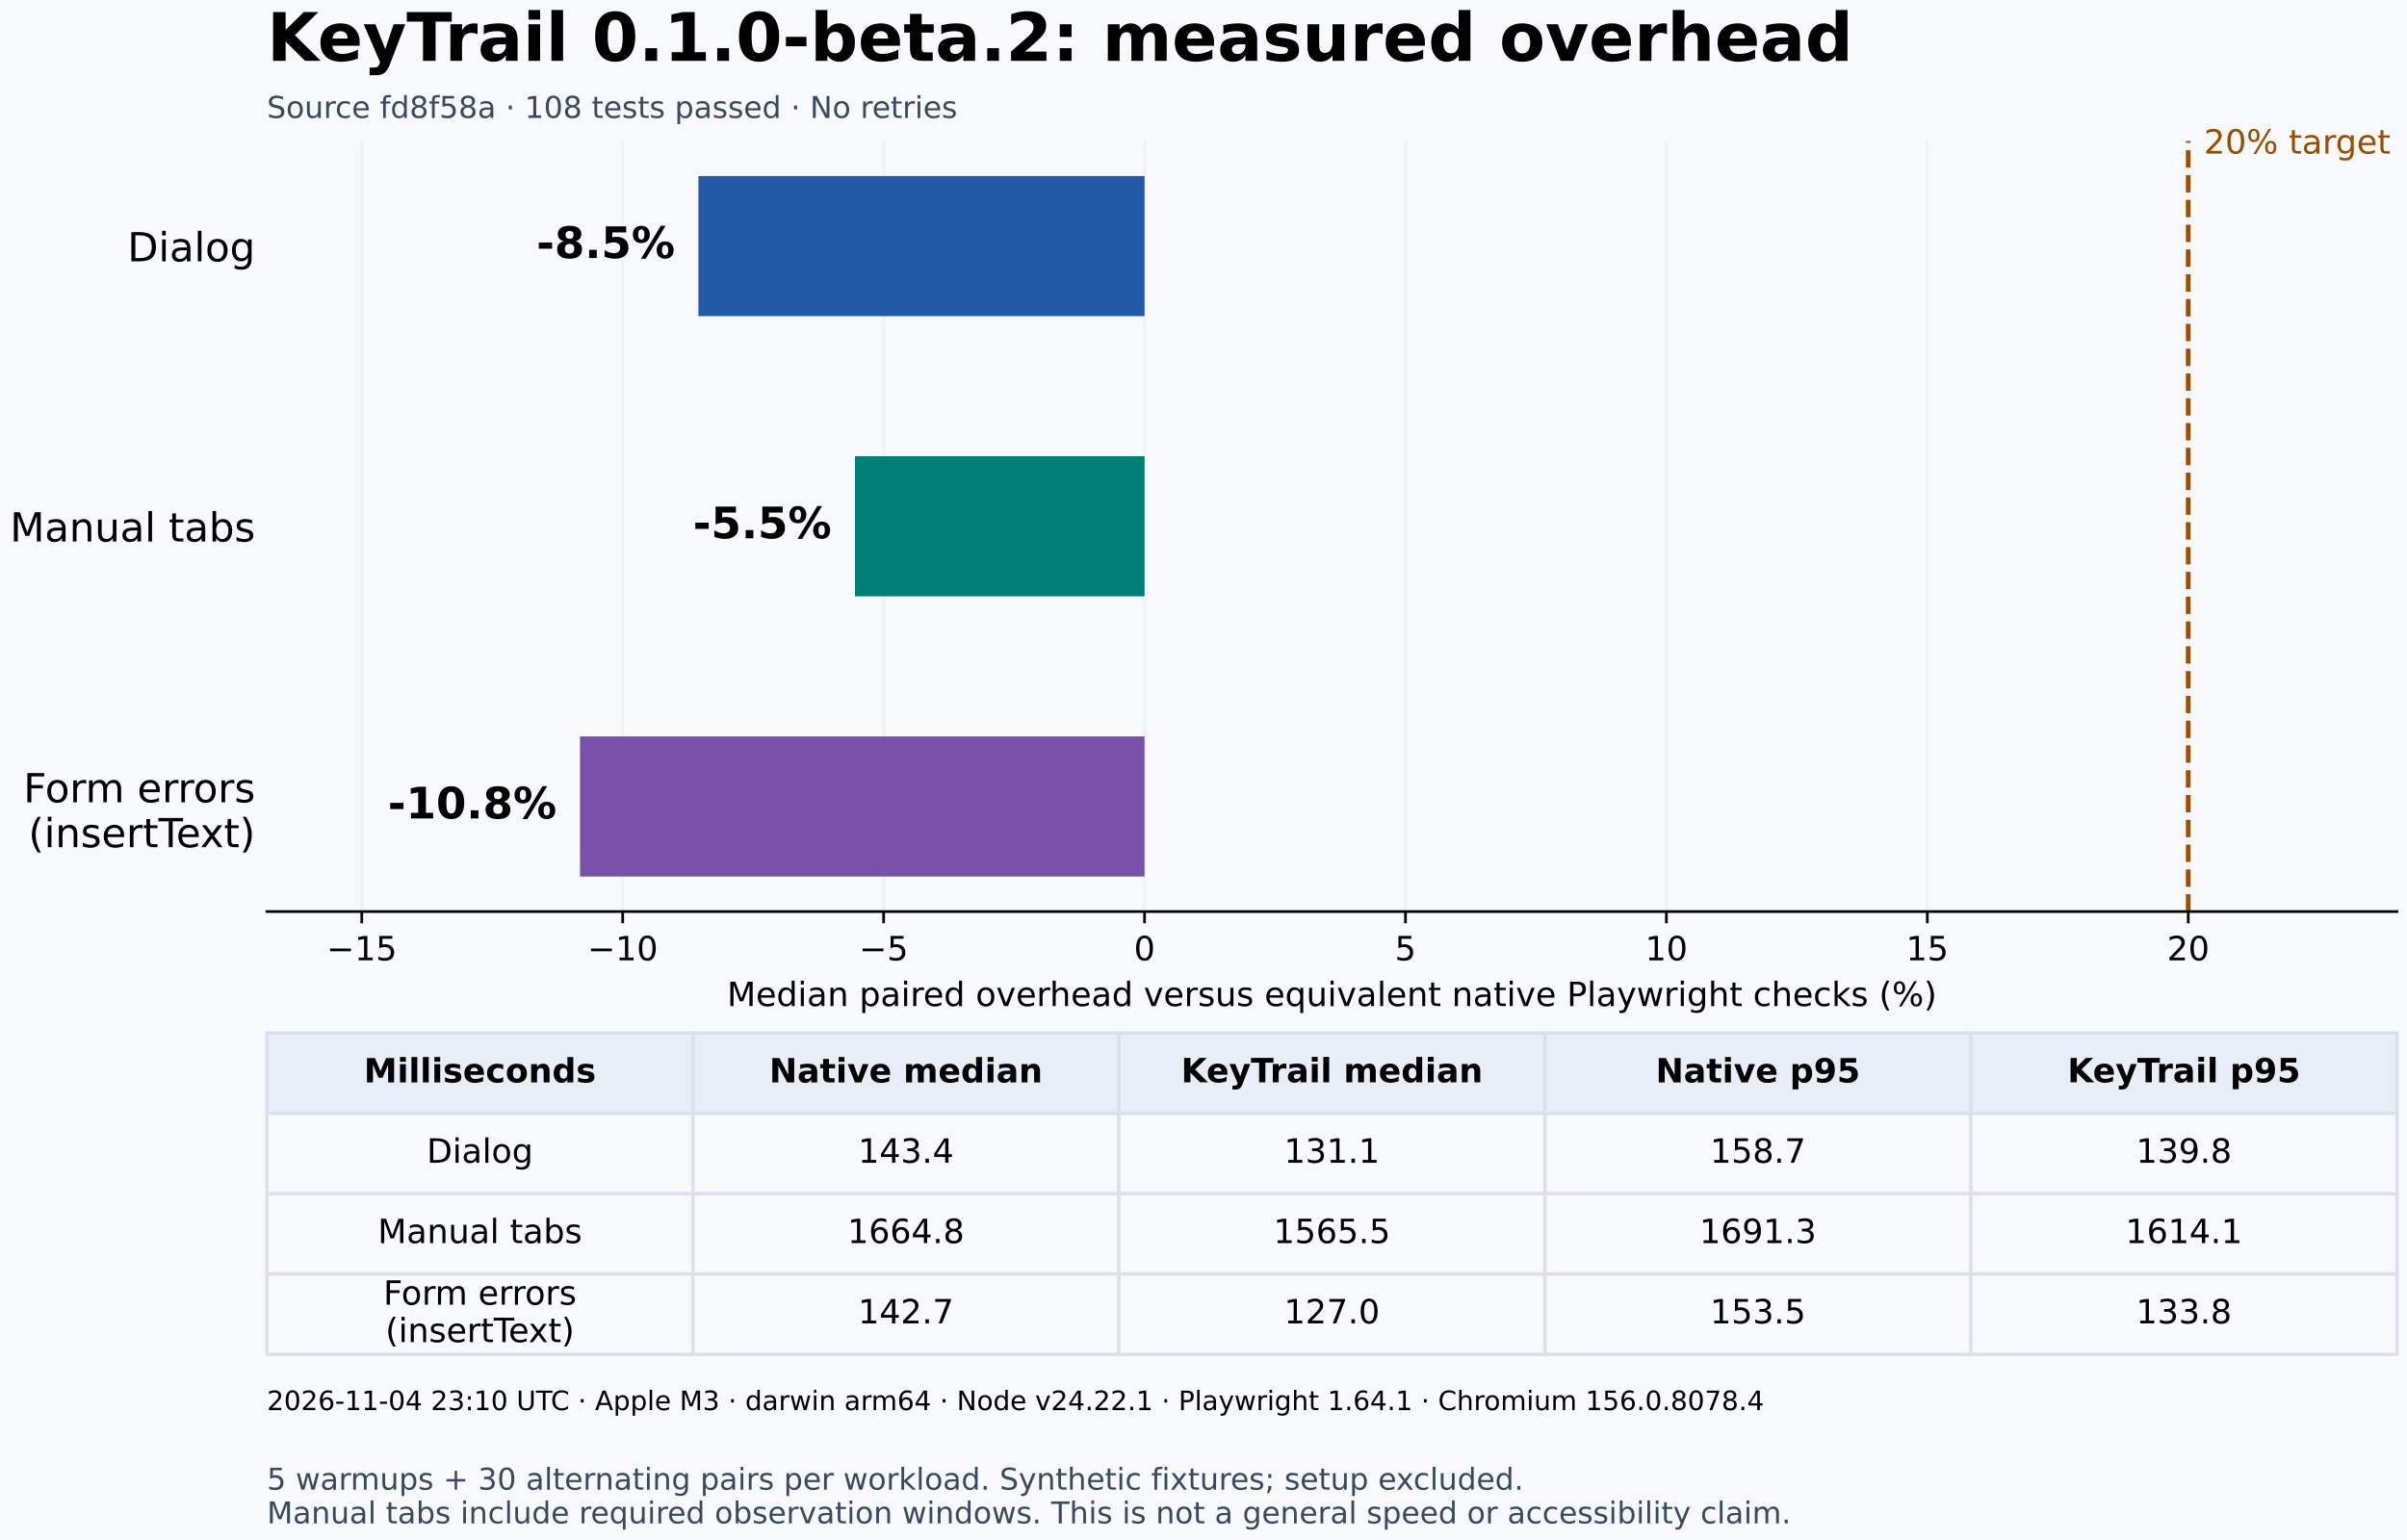
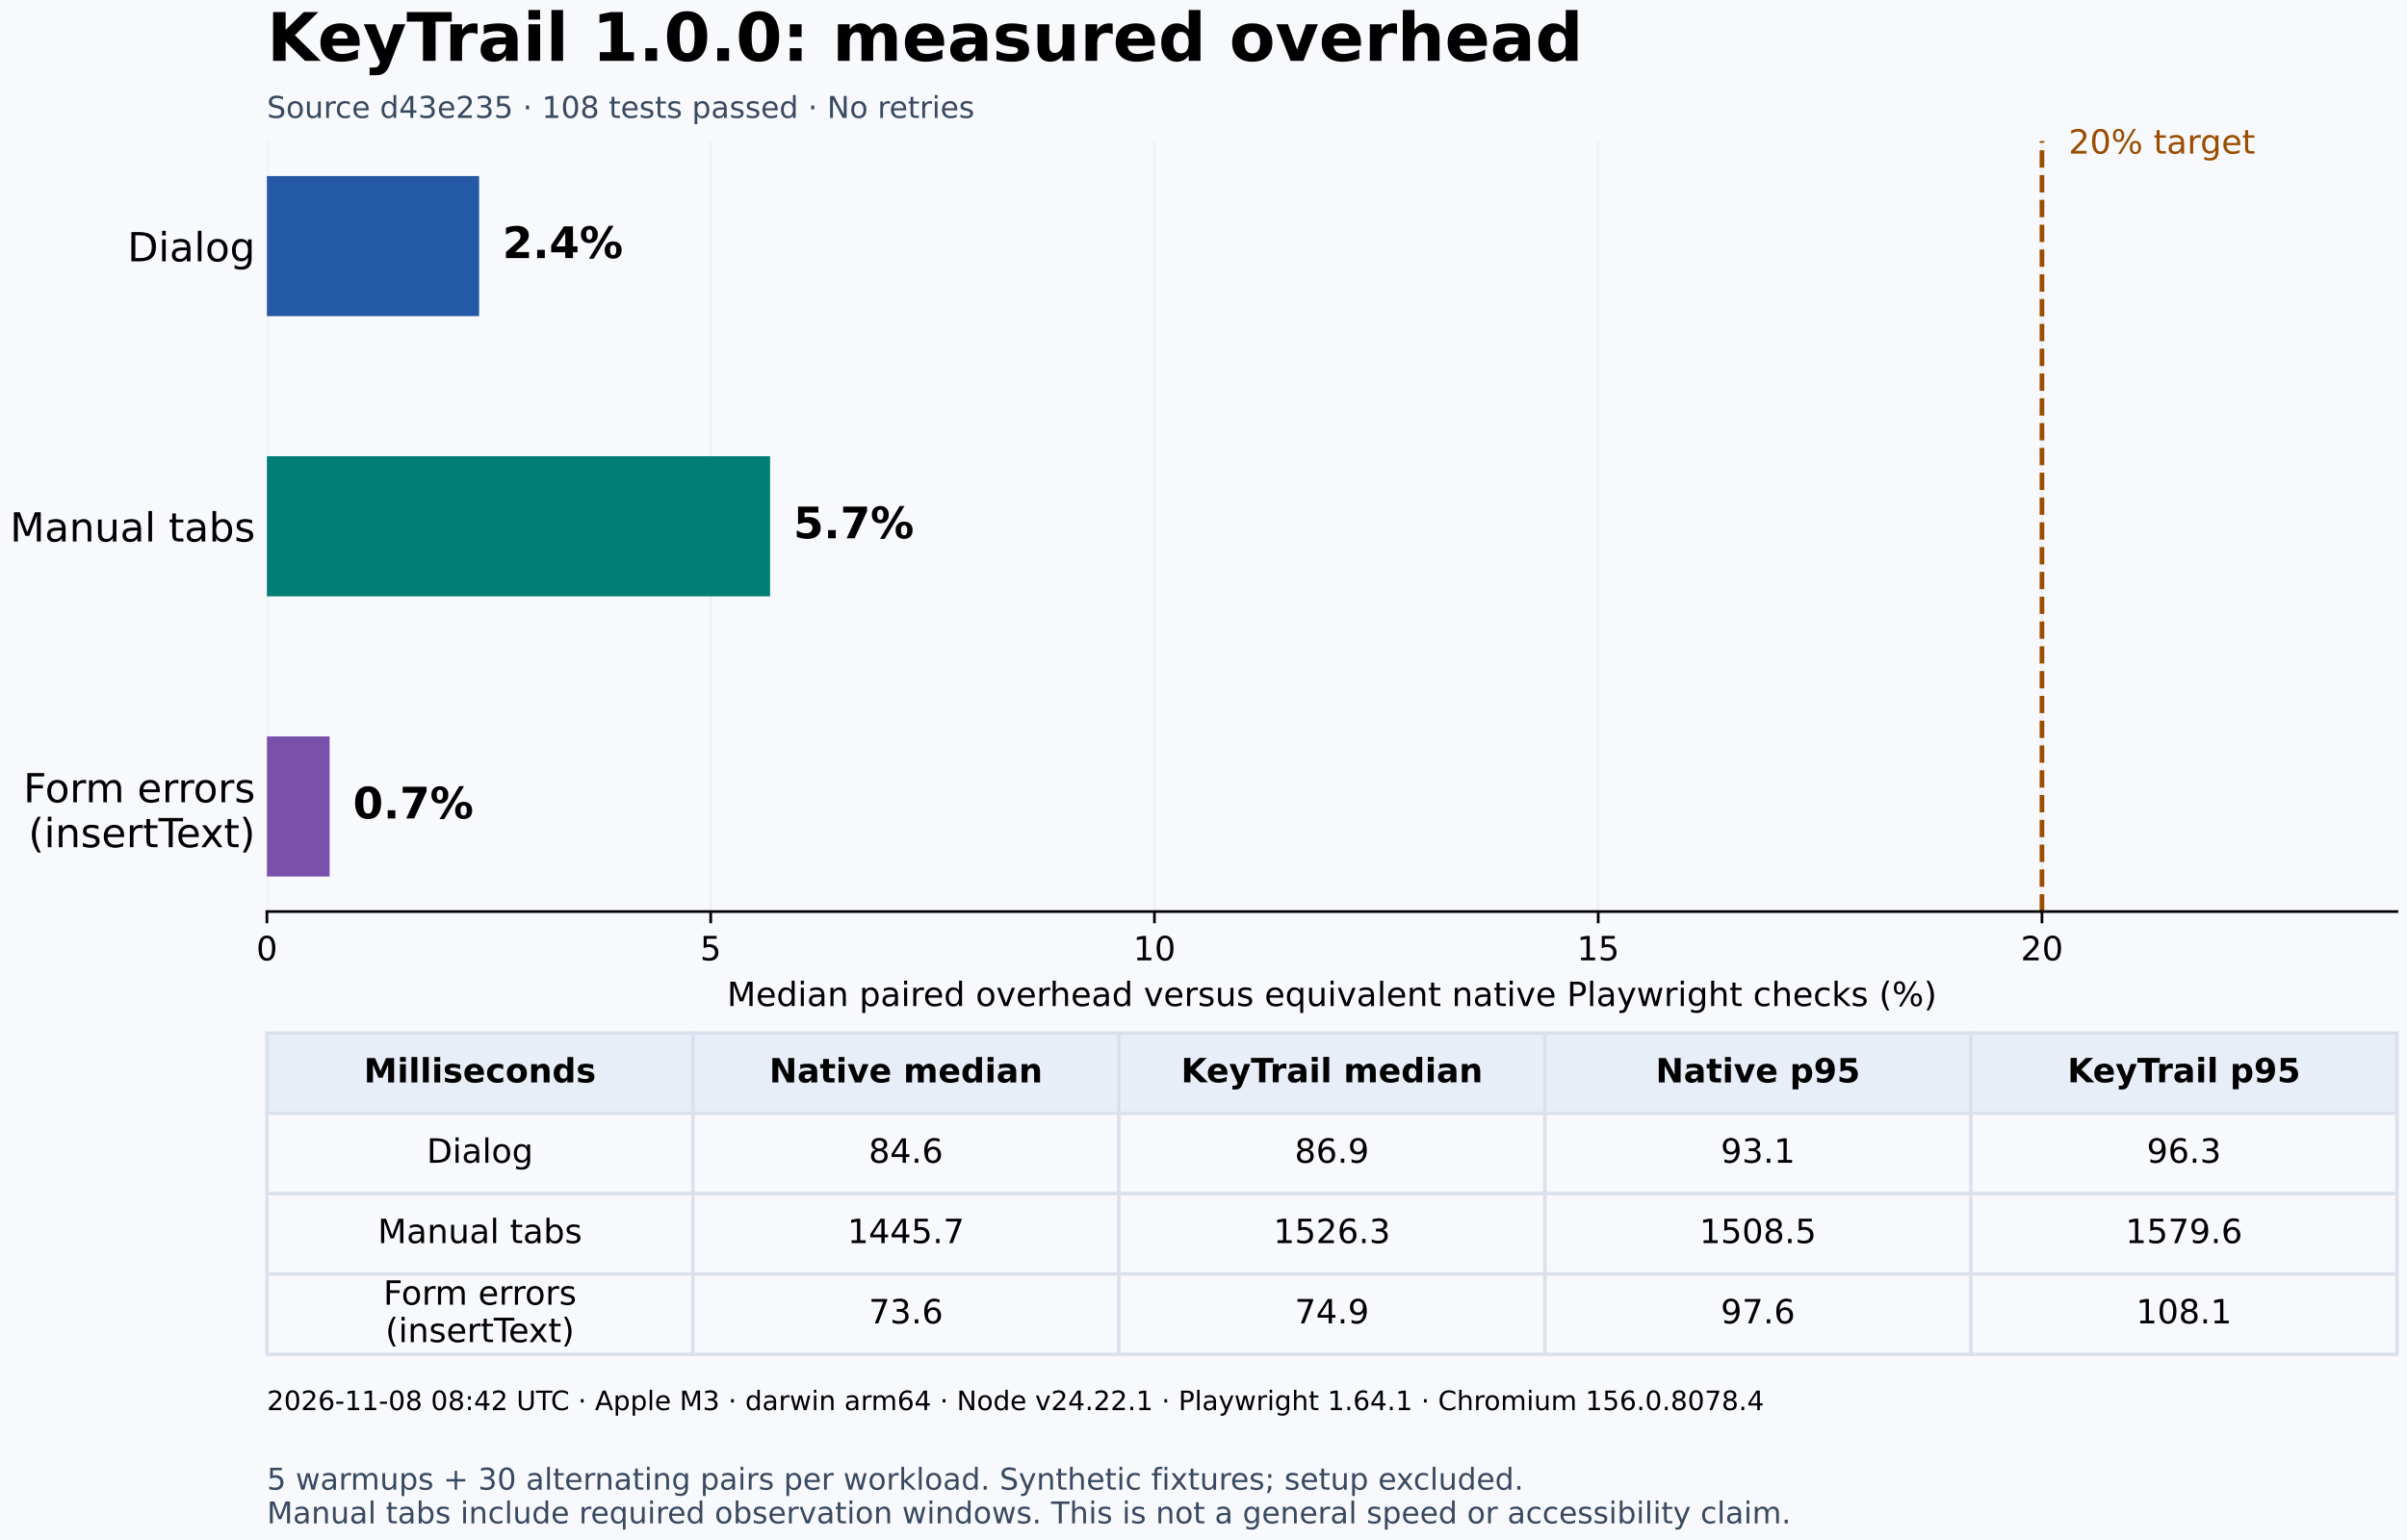
<svg xmlns="http://www.w3.org/2000/svg" xmlns:xlink="http://www.w3.org/1999/xlink" width="720pt" height="460.8pt" viewBox="0 0 720 460.8" version="1.1">
  <defs>
    <style type="text/css">*{stroke-linejoin: round; stroke-linecap: butt}</style>
  </defs>
  <g id="figure_1">
    <g id="patch_1">
      <path d="M 0 460.8 L 720 460.8 L 720 0 L 0 0 z " style="fill: #f7f9fc" />
    </g>
    <g id="axes_1">
      <g id="patch_2">
        <path d="M 79.846 272.755 L 717 272.755 L 717 42.197 L 79.846 42.197 z " style="fill: #f7f9fc" />
      </g>
      <g id="matplotlib.axis_1">
        <g id="xtick_1">
          <g id="line2d_1">
-             <path d="M 108.217 272.755 L 108.217 42.197 " clip-path="url(#p733a6dd4c2)" style="fill: none; stroke: #b0b0b0; stroke-opacity: 0.12; stroke-width: 0.8; stroke-linecap: square" />
+             <path d="M 79.846 272.755 L 79.846 42.197 " clip-path="url(#p314f6b7bb2)" style="fill: none; stroke: #b0b0b0; stroke-opacity: 0.12; stroke-width: 0.8; stroke-linecap: square" />
          </g>
          <g id="line2d_2">
            <defs>
              <path id="m447f4b12ef" d="M 0 0 L 0 3.5 " style="stroke: #000000; stroke-width: 0.8" />
            </defs>
            <g>
-               <use xlink:href="#m447f4b12ef" x="108.217" y="272.755" style="stroke: #000000; stroke-width: 0.8" />
+               <use xlink:href="#m447f4b12ef" x="79.846" y="272.755" style="stroke: #000000; stroke-width: 0.8" />
            </g>
          </g>
          <g id="text_1">
-             <text style="font-size: 10px; font-family: 'DejaVu Sans', 'Bitstream Vera Sans', 'Computer Modern Sans Serif', 'Lucida Grande', 'Verdana', 'Geneva', 'Lucid', 'Arial', 'Helvetica', 'Avant Garde', sans-serif; text-anchor: middle" x="108.217" y="287.354" transform="rotate(-0 108.2174 287.3535)">−15</text>
+             <text style="font-size: 10px; font-family: 'DejaVu Sans', 'Bitstream Vera Sans', 'Computer Modern Sans Serif', 'Lucida Grande', 'Verdana', 'Geneva', 'Lucid', 'Arial', 'Helvetica', 'Avant Garde', sans-serif; text-anchor: middle" x="79.846" y="287.354" transform="rotate(-0 79.84649 287.3535)">0</text>
          </g>
        </g>
        <g id="xtick_2">
          <g id="line2d_3">
-             <path d="M 186.266 272.755 L 186.266 42.197 " clip-path="url(#p733a6dd4c2)" style="fill: none; stroke: #b0b0b0; stroke-opacity: 0.12; stroke-width: 0.8; stroke-linecap: square" />
+             <path d="M 212.587 272.755 L 212.587 42.197 " clip-path="url(#p314f6b7bb2)" style="fill: none; stroke: #b0b0b0; stroke-opacity: 0.12; stroke-width: 0.8; stroke-linecap: square" />
          </g>
          <g id="line2d_4">
            <g>
-               <use xlink:href="#m447f4b12ef" x="186.266" y="272.755" style="stroke: #000000; stroke-width: 0.8" />
+               <use xlink:href="#m447f4b12ef" x="212.587" y="272.755" style="stroke: #000000; stroke-width: 0.8" />
            </g>
          </g>
          <g id="text_2">
-             <text style="font-size: 10px; font-family: 'DejaVu Sans', 'Bitstream Vera Sans', 'Computer Modern Sans Serif', 'Lucida Grande', 'Verdana', 'Geneva', 'Lucid', 'Arial', 'Helvetica', 'Avant Garde', sans-serif; text-anchor: middle" x="186.266" y="287.354" transform="rotate(-0 186.2664 287.3535)">−10</text>
+             <text style="font-size: 10px; font-family: 'DejaVu Sans', 'Bitstream Vera Sans', 'Computer Modern Sans Serif', 'Lucida Grande', 'Verdana', 'Geneva', 'Lucid', 'Arial', 'Helvetica', 'Avant Garde', sans-serif; text-anchor: middle" x="212.587" y="287.354" transform="rotate(-0 212.5868 287.3535)">5</text>
          </g>
        </g>
        <g id="xtick_3">
          <g id="line2d_5">
-             <path d="M 264.315 272.755 L 264.315 42.197 " clip-path="url(#p733a6dd4c2)" style="fill: none; stroke: #b0b0b0; stroke-opacity: 0.12; stroke-width: 0.8; stroke-linecap: square" />
+             <path d="M 345.327 272.755 L 345.327 42.197 " clip-path="url(#p314f6b7bb2)" style="fill: none; stroke: #b0b0b0; stroke-opacity: 0.12; stroke-width: 0.8; stroke-linecap: square" />
          </g>
          <g id="line2d_6">
            <g>
-               <use xlink:href="#m447f4b12ef" x="264.315" y="272.755" style="stroke: #000000; stroke-width: 0.8" />
+               <use xlink:href="#m447f4b12ef" x="345.327" y="272.755" style="stroke: #000000; stroke-width: 0.8" />
            </g>
          </g>
          <g id="text_3">
-             <text style="font-size: 10px; font-family: 'DejaVu Sans', 'Bitstream Vera Sans', 'Computer Modern Sans Serif', 'Lucida Grande', 'Verdana', 'Geneva', 'Lucid', 'Arial', 'Helvetica', 'Avant Garde', sans-serif; text-anchor: middle" x="264.315" y="287.354" transform="rotate(-0 264.3155 287.3535)">−5</text>
+             <text style="font-size: 10px; font-family: 'DejaVu Sans', 'Bitstream Vera Sans', 'Computer Modern Sans Serif', 'Lucida Grande', 'Verdana', 'Geneva', 'Lucid', 'Arial', 'Helvetica', 'Avant Garde', sans-serif; text-anchor: middle" x="345.327" y="287.354" transform="rotate(-0 345.327 287.3535)">10</text>
          </g>
        </g>
        <g id="xtick_4">
          <g id="line2d_7">
-             <path d="M 342.364 272.755 L 342.364 42.197 " clip-path="url(#p733a6dd4c2)" style="fill: none; stroke: #b0b0b0; stroke-opacity: 0.12; stroke-width: 0.8; stroke-linecap: square" />
+             <path d="M 478.067 272.755 L 478.067 42.197 " clip-path="url(#p314f6b7bb2)" style="fill: none; stroke: #b0b0b0; stroke-opacity: 0.12; stroke-width: 0.8; stroke-linecap: square" />
          </g>
          <g id="line2d_8">
            <g>
-               <use xlink:href="#m447f4b12ef" x="342.364" y="272.755" style="stroke: #000000; stroke-width: 0.8" />
+               <use xlink:href="#m447f4b12ef" x="478.067" y="272.755" style="stroke: #000000; stroke-width: 0.8" />
            </g>
          </g>
          <g id="text_4">
-             <text style="font-size: 10px; font-family: 'DejaVu Sans', 'Bitstream Vera Sans', 'Computer Modern Sans Serif', 'Lucida Grande', 'Verdana', 'Geneva', 'Lucid', 'Arial', 'Helvetica', 'Avant Garde', sans-serif; text-anchor: middle" x="342.364" y="287.354" transform="rotate(-0 342.3645 287.3535)">0</text>
+             <text style="font-size: 10px; font-family: 'DejaVu Sans', 'Bitstream Vera Sans', 'Computer Modern Sans Serif', 'Lucida Grande', 'Verdana', 'Geneva', 'Lucid', 'Arial', 'Helvetica', 'Avant Garde', sans-serif; text-anchor: middle" x="478.067" y="287.354" transform="rotate(-0 478.0673 287.3535)">15</text>
          </g>
        </g>
        <g id="xtick_5">
          <g id="line2d_9">
-             <path d="M 420.413 272.755 L 420.413 42.197 " clip-path="url(#p733a6dd4c2)" style="fill: none; stroke: #b0b0b0; stroke-opacity: 0.12; stroke-width: 0.8; stroke-linecap: square" />
+             <path d="M 610.808 272.755 L 610.808 42.197 " clip-path="url(#p314f6b7bb2)" style="fill: none; stroke: #b0b0b0; stroke-opacity: 0.12; stroke-width: 0.8; stroke-linecap: square" />
          </g>
          <g id="line2d_10">
            <g>
-               <use xlink:href="#m447f4b12ef" x="420.413" y="272.755" style="stroke: #000000; stroke-width: 0.8" />
+               <use xlink:href="#m447f4b12ef" x="610.808" y="272.755" style="stroke: #000000; stroke-width: 0.8" />
            </g>
          </g>
          <g id="text_5">
-             <text style="font-size: 10px; font-family: 'DejaVu Sans', 'Bitstream Vera Sans', 'Computer Modern Sans Serif', 'Lucida Grande', 'Verdana', 'Geneva', 'Lucid', 'Arial', 'Helvetica', 'Avant Garde', sans-serif; text-anchor: middle" x="420.413" y="287.354" transform="rotate(-0 420.4135 287.3535)">5</text>
-           </g>
-         </g>
-         <g id="xtick_6">
-           <g id="line2d_11">
-             <path d="M 498.463 272.755 L 498.463 42.197 " clip-path="url(#p733a6dd4c2)" style="fill: none; stroke: #b0b0b0; stroke-opacity: 0.12; stroke-width: 0.8; stroke-linecap: square" />
-           </g>
-           <g id="line2d_12">
-             <g>
-               <use xlink:href="#m447f4b12ef" x="498.463" y="272.755" style="stroke: #000000; stroke-width: 0.8" />
-             </g>
-           </g>
-           <g id="text_6">
-             <text style="font-size: 10px; font-family: 'DejaVu Sans', 'Bitstream Vera Sans', 'Computer Modern Sans Serif', 'Lucida Grande', 'Verdana', 'Geneva', 'Lucid', 'Arial', 'Helvetica', 'Avant Garde', sans-serif; text-anchor: middle" x="498.463" y="287.354" transform="rotate(-0 498.4625 287.3535)">10</text>
-           </g>
-         </g>
-         <g id="xtick_7">
-           <g id="line2d_13">
-             <path d="M 576.512 272.755 L 576.512 42.197 " clip-path="url(#p733a6dd4c2)" style="fill: none; stroke: #b0b0b0; stroke-opacity: 0.12; stroke-width: 0.8; stroke-linecap: square" />
-           </g>
-           <g id="line2d_14">
-             <g>
-               <use xlink:href="#m447f4b12ef" x="576.512" y="272.755" style="stroke: #000000; stroke-width: 0.8" />
-             </g>
-           </g>
-           <g id="text_7">
-             <text style="font-size: 10px; font-family: 'DejaVu Sans', 'Bitstream Vera Sans', 'Computer Modern Sans Serif', 'Lucida Grande', 'Verdana', 'Geneva', 'Lucid', 'Arial', 'Helvetica', 'Avant Garde', sans-serif; text-anchor: middle" x="576.512" y="287.354" transform="rotate(-0 576.5115 287.3535)">15</text>
-           </g>
-         </g>
-         <g id="xtick_8">
-           <g id="line2d_15">
-             <path d="M 654.561 272.755 L 654.561 42.197 " clip-path="url(#p733a6dd4c2)" style="fill: none; stroke: #b0b0b0; stroke-opacity: 0.12; stroke-width: 0.8; stroke-linecap: square" />
-           </g>
-           <g id="line2d_16">
-             <g>
-               <use xlink:href="#m447f4b12ef" x="654.561" y="272.755" style="stroke: #000000; stroke-width: 0.8" />
-             </g>
-           </g>
-           <g id="text_8">
-             <text style="font-size: 10px; font-family: 'DejaVu Sans', 'Bitstream Vera Sans', 'Computer Modern Sans Serif', 'Lucida Grande', 'Verdana', 'Geneva', 'Lucid', 'Arial', 'Helvetica', 'Avant Garde', sans-serif; text-anchor: middle" x="654.561" y="287.354" transform="rotate(-0 654.5605 287.3535)">20</text>
-           </g>
-         </g>
-         <g id="text_9">
+             <text style="font-size: 10px; font-family: 'DejaVu Sans', 'Bitstream Vera Sans', 'Computer Modern Sans Serif', 'Lucida Grande', 'Verdana', 'Geneva', 'Lucid', 'Arial', 'Helvetica', 'Avant Garde', sans-serif; text-anchor: middle" x="610.808" y="287.354" transform="rotate(-0 610.8075 287.3535)">20</text>
+           </g>
+         </g>
+         <g id="text_6">
          <text style="font-size: 10px; font-family: 'DejaVu Sans', 'Bitstream Vera Sans', 'Computer Modern Sans Serif', 'Lucida Grande', 'Verdana', 'Geneva', 'Lucid', 'Arial', 'Helvetica', 'Avant Garde', sans-serif; text-anchor: middle" x="398.423" y="301.032" transform="rotate(-0 398.4231 301.0316)">Median paired overhead versus equivalent native Playwright checks (%)</text>
        </g>
      </g>
      <g id="matplotlib.axis_2">
        <g id="ytick_1">
-           <g id="line2d_17" />
-           <g id="text_10">
+           <g id="line2d_11" />
+           <g id="text_7">
            <text style="font-size: 12px; font-family: 'DejaVu Sans', 'Bitstream Vera Sans', 'Computer Modern Sans Serif', 'Lucida Grande', 'Verdana', 'Geneva', 'Lucid', 'Arial', 'Helvetica', 'Avant Garde', sans-serif; text-anchor: end" x="76.346" y="78.196" transform="rotate(-0 76.34649 78.1959)">Dialog</text>
          </g>
        </g>
        <g id="ytick_2">
-           <g id="line2d_18" />
-           <g id="text_11">
+           <g id="line2d_12" />
+           <g id="text_8">
            <text style="font-size: 12px; font-family: 'DejaVu Sans', 'Bitstream Vera Sans', 'Computer Modern Sans Serif', 'Lucida Grande', 'Verdana', 'Geneva', 'Lucid', 'Arial', 'Helvetica', 'Avant Garde', sans-serif; text-anchor: end" x="76.346" y="162.035" transform="rotate(-0 76.34649 162.0352)">Manual tabs</text>
          </g>
        </g>
        <g id="ytick_3">
-           <g id="line2d_19" />
-           <g id="text_12">
+           <g id="line2d_13" />
+           <g id="text_9">
            <text style="font-size: 12px; font-family: 'DejaVu Sans', 'Bitstream Vera Sans', 'Computer Modern Sans Serif', 'Lucida Grande', 'Verdana', 'Geneva', 'Lucid', 'Arial', 'Helvetica', 'Avant Garde', sans-serif" transform="translate(7.014615 240.0675)">Form errors</text>
            <text style="font-size: 12px; font-family: 'DejaVu Sans', 'Bitstream Vera Sans', 'Computer Modern Sans Serif', 'Lucida Grande', 'Verdana', 'Geneva', 'Lucid', 'Arial', 'Helvetica', 'Avant Garde', sans-serif" transform="translate(8.50149 253.5049)">(insertText)</text>
          </g>
        </g>
      </g>
      <g id="patch_3">
-         <path d="M 342.364 52.677 L 208.916 52.677 L 208.916 94.597 L 342.364 94.597 z " clip-path="url(#p733a6dd4c2)" style="fill: #2459a6" />
+         <path d="M 79.846 52.677 L 143.314 52.677 L 143.314 94.597 L 79.846 94.597 z " clip-path="url(#p314f6b7bb2)" style="fill: #2459a6" />
      </g>
      <g id="patch_4">
-         <path d="M 342.364 136.516 L 255.741 136.516 L 255.741 178.436 L 342.364 178.436 z " clip-path="url(#p733a6dd4c2)" style="fill: #007d75" />
+         <path d="M 79.846 136.516 L 230.345 136.516 L 230.345 178.436 L 79.846 178.436 z " clip-path="url(#p314f6b7bb2)" style="fill: #007d75" />
      </g>
      <g id="patch_5">
-         <path d="M 342.364 220.356 L 173.505 220.356 L 173.505 262.275 L 342.364 262.275 z " clip-path="url(#p733a6dd4c2)" style="fill: #7951ab" />
-       </g>
-       <g id="line2d_20">
-         <path d="M 654.561 272.755 L 654.561 42.197 " clip-path="url(#p733a6dd4c2)" style="fill: none; stroke-dasharray: 5.18,2.24; stroke-dashoffset: 0; stroke: #9b4d00; stroke-width: 1.4" />
+         <path d="M 79.846 220.356 L 98.595 220.356 L 98.595 262.275 L 79.846 262.275 z " clip-path="url(#p314f6b7bb2)" style="fill: #7951ab" />
+       </g>
+       <g id="line2d_14">
+         <path d="M 610.808 272.755 L 610.808 42.197 " clip-path="url(#p314f6b7bb2)" style="fill: none; stroke-dasharray: 5.18,2.24; stroke-dashoffset: 0; stroke: #9b4d00; stroke-width: 1.4" />
      </g>
      <g id="patch_6">
        <path d="M 79.846 272.755 L 717 272.755 " style="fill: none; stroke: #000000; stroke-width: 0.8; stroke-linejoin: miter; stroke-linecap: square" />
      </g>
+       <g id="text_10">
+         <text style="font-size: 10px; font-family: 'DejaVu Sans', 'Bitstream Vera Sans', 'Computer Modern Sans Serif', 'Lucida Grande', 'Verdana', 'Geneva', 'Lucid', 'Arial', 'Helvetica', 'Avant Garde', sans-serif; text-anchor: start; fill: #9b4d00" x="618.772" y="45.97" transform="rotate(-0 618.772 45.96988)">20% target</text>
+       </g>
+       <g id="text_11">
+         <text style="font-weight: 700; font-size: 13px; font-family: 'DejaVu Sans', 'Bitstream Vera Sans', 'Computer Modern Sans Serif', 'Lucida Grande', 'Verdana', 'Geneva', 'Lucid', 'Arial', 'Helvetica', 'Avant Garde', sans-serif; text-anchor: start" x="150.314" y="77.224" transform="rotate(-0 150.3138 77.22402)">2.4%</text>
+       </g>
+       <g id="text_12">
+         <text style="font-weight: 700; font-size: 13px; font-family: 'DejaVu Sans', 'Bitstream Vera Sans', 'Computer Modern Sans Serif', 'Lucida Grande', 'Verdana', 'Geneva', 'Lucid', 'Arial', 'Helvetica', 'Avant Garde', sans-serif; text-anchor: start" x="237.345" y="161.063" transform="rotate(-0 237.3448 161.0633)">5.7%</text>
+       </g>
      <g id="text_13">
-         <text style="font-size: 10px; font-family: 'DejaVu Sans', 'Bitstream Vera Sans', 'Computer Modern Sans Serif', 'Lucida Grande', 'Verdana', 'Geneva', 'Lucid', 'Arial', 'Helvetica', 'Avant Garde', sans-serif; text-anchor: start; fill: #9b4d00" x="659.243" y="45.97" transform="rotate(-0 659.2435 45.96988)">20% target</text>
+         <text style="font-weight: 700; font-size: 13px; font-family: 'DejaVu Sans', 'Bitstream Vera Sans', 'Computer Modern Sans Serif', 'Lucida Grande', 'Verdana', 'Geneva', 'Lucid', 'Arial', 'Helvetica', 'Avant Garde', sans-serif; text-anchor: start" x="105.595" y="244.903" transform="rotate(-0 105.595 244.9025)">0.7%</text>
      </g>
      <g id="text_14">
-         <text style="font-weight: 700; font-size: 13px; font-family: 'DejaVu Sans', 'Bitstream Vera Sans', 'Computer Modern Sans Serif', 'Lucida Grande', 'Verdana', 'Geneva', 'Lucid', 'Arial', 'Helvetica', 'Avant Garde', sans-serif; text-anchor: end" x="201.916" y="77.224" transform="rotate(-0 201.9157 77.22402)">-8.5%</text>
+         <text style="font-size: 9px; font-family: 'DejaVu Sans', 'Bitstream Vera Sans', 'Computer Modern Sans Serif', 'Lucida Grande', 'Verdana', 'Geneva', 'Lucid', 'Arial', 'Helvetica', 'Avant Garde', sans-serif; text-anchor: start; fill: #394960" x="79.846" y="35.28" transform="rotate(-0 79.84649 35.28038)">Source d43e235 · 108 tests passed · No retries</text>
      </g>
      <g id="text_15">
-         <text style="font-weight: 700; font-size: 13px; font-family: 'DejaVu Sans', 'Bitstream Vera Sans', 'Computer Modern Sans Serif', 'Lucida Grande', 'Verdana', 'Geneva', 'Lucid', 'Arial', 'Helvetica', 'Avant Garde', sans-serif; text-anchor: end" x="248.741" y="161.063" transform="rotate(-0 248.7412 161.0633)">-5.5%</text>
-       </g>
-       <g id="text_16">
-         <text style="font-weight: 700; font-size: 13px; font-family: 'DejaVu Sans', 'Bitstream Vera Sans', 'Computer Modern Sans Serif', 'Lucida Grande', 'Verdana', 'Geneva', 'Lucid', 'Arial', 'Helvetica', 'Avant Garde', sans-serif; text-anchor: end" x="166.505" y="244.903" transform="rotate(-0 166.5053 244.9025)">-10.8%</text>
-       </g>
-       <g id="text_17">
-         <text style="font-size: 9px; font-family: 'DejaVu Sans', 'Bitstream Vera Sans', 'Computer Modern Sans Serif', 'Lucida Grande', 'Verdana', 'Geneva', 'Lucid', 'Arial', 'Helvetica', 'Avant Garde', sans-serif; text-anchor: start; fill: #394960" x="79.846" y="35.28" transform="rotate(-0 79.84649 35.28038)">Source fd8f58a · 108 tests passed · No retries</text>
-       </g>
-       <g id="text_18">
-         <text style="font-weight: 700; font-size: 20px; font-family: 'DejaVu Sans', 'Bitstream Vera Sans', 'Computer Modern Sans Serif', 'Lucida Grande', 'Verdana', 'Geneva', 'Lucid', 'Arial', 'Helvetica', 'Avant Garde', sans-serif; text-anchor: start" x="79.846" y="18.197" transform="rotate(-0 79.84649 18.19712)">KeyTrail 0.1.0-beta.2: measured overhead</text>
+         <text style="font-weight: 700; font-size: 20px; font-family: 'DejaVu Sans', 'Bitstream Vera Sans', 'Computer Modern Sans Serif', 'Lucida Grande', 'Verdana', 'Geneva', 'Lucid', 'Arial', 'Helvetica', 'Avant Garde', sans-serif; text-anchor: start" x="79.846" y="18.197" transform="rotate(-0 79.84649 18.19712)">KeyTrail 1.0.0: measured overhead</text>
      </g>
    </g>
    <g id="axes_2">
      <g id="table_1">
        <g id="patch_7">
          <path d="M 79.846 333.138 L 207.277 333.138 L 207.277 309.101 L 79.846 309.101 z " style="fill: #e8eef7; stroke: #dae1ec; stroke-linejoin: miter" />
        </g>
-         <g id="text_19">
+         <g id="text_16">
          <text style="font-weight: 700; font-size: 10px; font-family: 'DejaVu Sans', 'Bitstream Vera Sans', 'Computer Modern Sans Serif', 'Lucida Grande', 'Verdana', 'Geneva', 'Lucid', 'Arial', 'Helvetica', 'Avant Garde', sans-serif; text-anchor: middle" x="143.562" y="323.879" transform="rotate(-0 143.5618 323.8786)">Milliseconds</text>
        </g>
        <g id="patch_8">
          <path d="M 207.277 333.138 L 334.708 333.138 L 334.708 309.101 L 207.277 309.101 z " style="fill: #e8eef7; stroke: #dae1ec; stroke-linejoin: miter" />
        </g>
-         <g id="text_20">
+         <g id="text_17">
          <text style="font-weight: 700; font-size: 10px; font-family: 'DejaVu Sans', 'Bitstream Vera Sans', 'Computer Modern Sans Serif', 'Lucida Grande', 'Verdana', 'Geneva', 'Lucid', 'Arial', 'Helvetica', 'Avant Garde', sans-serif; text-anchor: middle" x="270.992" y="323.879" transform="rotate(-0 270.9925 323.8786)">Native median</text>
        </g>
        <g id="patch_9">
          <path d="M 334.708 333.138 L 462.138 333.138 L 462.138 309.101 L 334.708 309.101 z " style="fill: #e8eef7; stroke: #dae1ec; stroke-linejoin: miter" />
        </g>
-         <g id="text_21">
+         <g id="text_18">
          <text style="font-weight: 700; font-size: 10px; font-family: 'DejaVu Sans', 'Bitstream Vera Sans', 'Computer Modern Sans Serif', 'Lucida Grande', 'Verdana', 'Geneva', 'Lucid', 'Arial', 'Helvetica', 'Avant Garde', sans-serif; text-anchor: middle" x="398.423" y="323.839" transform="rotate(-0 398.4231 323.8395)">KeyTrail median</text>
        </g>
        <g id="patch_10">
          <path d="M 462.138 333.138 L 589.569 333.138 L 589.569 309.101 L 462.138 309.101 z " style="fill: #e8eef7; stroke: #dae1ec; stroke-linejoin: miter" />
        </g>
-         <g id="text_22">
+         <g id="text_19">
          <text style="font-weight: 700; font-size: 10px; font-family: 'DejaVu Sans', 'Bitstream Vera Sans', 'Computer Modern Sans Serif', 'Lucida Grande', 'Verdana', 'Geneva', 'Lucid', 'Arial', 'Helvetica', 'Avant Garde', sans-serif; text-anchor: middle" x="525.854" y="323.879" transform="rotate(-0 525.8538 323.8786)">Native p95</text>
        </g>
        <g id="patch_11">
          <path d="M 589.569 333.138 L 717 333.138 L 717 309.101 L 589.569 309.101 z " style="fill: #e8eef7; stroke: #dae1ec; stroke-linejoin: miter" />
        </g>
-         <g id="text_23">
+         <g id="text_20">
          <text style="font-weight: 700; font-size: 10px; font-family: 'DejaVu Sans', 'Bitstream Vera Sans', 'Computer Modern Sans Serif', 'Lucida Grande', 'Verdana', 'Geneva', 'Lucid', 'Arial', 'Helvetica', 'Avant Garde', sans-serif; text-anchor: middle" x="653.284" y="323.839" transform="rotate(-0 653.2844 323.8395)">KeyTrail p95</text>
        </g>
        <g id="patch_12">
          <path d="M 79.846 357.175 L 207.277 357.175 L 207.277 333.138 L 79.846 333.138 z " style="fill: #f7f9fc; stroke: #dae1ec; stroke-linejoin: miter" />
        </g>
-         <g id="text_24">
+         <g id="text_21">
          <text style="font-size: 10px; font-family: 'DejaVu Sans', 'Bitstream Vera Sans', 'Computer Modern Sans Serif', 'Lucida Grande', 'Verdana', 'Geneva', 'Lucid', 'Arial', 'Helvetica', 'Avant Garde', sans-serif; text-anchor: middle" x="143.562" y="347.916" transform="rotate(-0 143.5618 347.9158)">Dialog</text>
        </g>
        <g id="patch_13">
          <path d="M 207.277 357.175 L 334.708 357.175 L 334.708 333.138 L 207.277 333.138 z " style="fill: #f7f9fc; stroke: #dae1ec; stroke-linejoin: miter" />
        </g>
-         <g id="text_25">
-           <text style="font-size: 10px; font-family: 'DejaVu Sans', 'Bitstream Vera Sans', 'Computer Modern Sans Serif', 'Lucida Grande', 'Verdana', 'Geneva', 'Lucid', 'Arial', 'Helvetica', 'Avant Garde', sans-serif; text-anchor: middle" x="270.992" y="347.916" transform="rotate(-0 270.9925 347.9158)">143.4</text>
+         <g id="text_22">
+           <text style="font-size: 10px; font-family: 'DejaVu Sans', 'Bitstream Vera Sans', 'Computer Modern Sans Serif', 'Lucida Grande', 'Verdana', 'Geneva', 'Lucid', 'Arial', 'Helvetica', 'Avant Garde', sans-serif; text-anchor: middle" x="270.992" y="347.916" transform="rotate(-0 270.9925 347.9158)">84.6</text>
        </g>
        <g id="patch_14">
          <path d="M 334.708 357.175 L 462.138 357.175 L 462.138 333.138 L 334.708 333.138 z " style="fill: #f7f9fc; stroke: #dae1ec; stroke-linejoin: miter" />
        </g>
-         <g id="text_26">
-           <text style="font-size: 10px; font-family: 'DejaVu Sans', 'Bitstream Vera Sans', 'Computer Modern Sans Serif', 'Lucida Grande', 'Verdana', 'Geneva', 'Lucid', 'Arial', 'Helvetica', 'Avant Garde', sans-serif; text-anchor: middle" x="398.423" y="347.916" transform="rotate(-0 398.4231 347.9158)">131.1</text>
+         <g id="text_23">
+           <text style="font-size: 10px; font-family: 'DejaVu Sans', 'Bitstream Vera Sans', 'Computer Modern Sans Serif', 'Lucida Grande', 'Verdana', 'Geneva', 'Lucid', 'Arial', 'Helvetica', 'Avant Garde', sans-serif; text-anchor: middle" x="398.423" y="347.916" transform="rotate(-0 398.4231 347.9158)">86.9</text>
        </g>
        <g id="patch_15">
          <path d="M 462.138 357.175 L 589.569 357.175 L 589.569 333.138 L 462.138 333.138 z " style="fill: #f7f9fc; stroke: #dae1ec; stroke-linejoin: miter" />
        </g>
-         <g id="text_27">
-           <text style="font-size: 10px; font-family: 'DejaVu Sans', 'Bitstream Vera Sans', 'Computer Modern Sans Serif', 'Lucida Grande', 'Verdana', 'Geneva', 'Lucid', 'Arial', 'Helvetica', 'Avant Garde', sans-serif; text-anchor: middle" x="525.854" y="347.916" transform="rotate(-0 525.8538 347.9158)">158.7</text>
+         <g id="text_24">
+           <text style="font-size: 10px; font-family: 'DejaVu Sans', 'Bitstream Vera Sans', 'Computer Modern Sans Serif', 'Lucida Grande', 'Verdana', 'Geneva', 'Lucid', 'Arial', 'Helvetica', 'Avant Garde', sans-serif; text-anchor: middle" x="525.854" y="347.916" transform="rotate(-0 525.8538 347.9158)">93.1</text>
        </g>
        <g id="patch_16">
          <path d="M 589.569 357.175 L 717 357.175 L 717 333.138 L 589.569 333.138 z " style="fill: #f7f9fc; stroke: #dae1ec; stroke-linejoin: miter" />
        </g>
-         <g id="text_28">
-           <text style="font-size: 10px; font-family: 'DejaVu Sans', 'Bitstream Vera Sans', 'Computer Modern Sans Serif', 'Lucida Grande', 'Verdana', 'Geneva', 'Lucid', 'Arial', 'Helvetica', 'Avant Garde', sans-serif; text-anchor: middle" x="653.284" y="347.916" transform="rotate(-0 653.2844 347.9158)">139.8</text>
+         <g id="text_25">
+           <text style="font-size: 10px; font-family: 'DejaVu Sans', 'Bitstream Vera Sans', 'Computer Modern Sans Serif', 'Lucida Grande', 'Verdana', 'Geneva', 'Lucid', 'Arial', 'Helvetica', 'Avant Garde', sans-serif; text-anchor: middle" x="653.284" y="347.916" transform="rotate(-0 653.2844 347.9158)">96.3</text>
        </g>
        <g id="patch_17">
          <path d="M 79.846 381.212 L 207.277 381.212 L 207.277 357.175 L 79.846 357.175 z " style="fill: #f7f9fc; stroke: #dae1ec; stroke-linejoin: miter" />
        </g>
-         <g id="text_29">
+         <g id="text_26">
          <text style="font-size: 10px; font-family: 'DejaVu Sans', 'Bitstream Vera Sans', 'Computer Modern Sans Serif', 'Lucida Grande', 'Verdana', 'Geneva', 'Lucid', 'Arial', 'Helvetica', 'Avant Garde', sans-serif; text-anchor: middle" x="143.562" y="371.953" transform="rotate(-0 143.5618 371.953)">Manual tabs</text>
        </g>
        <g id="patch_18">
          <path d="M 207.277 381.212 L 334.708 381.212 L 334.708 357.175 L 207.277 357.175 z " style="fill: #f7f9fc; stroke: #dae1ec; stroke-linejoin: miter" />
        </g>
-         <g id="text_30">
-           <text style="font-size: 10px; font-family: 'DejaVu Sans', 'Bitstream Vera Sans', 'Computer Modern Sans Serif', 'Lucida Grande', 'Verdana', 'Geneva', 'Lucid', 'Arial', 'Helvetica', 'Avant Garde', sans-serif; text-anchor: middle" x="270.992" y="371.953" transform="rotate(-0 270.9925 371.953)">1664.8</text>
+         <g id="text_27">
+           <text style="font-size: 10px; font-family: 'DejaVu Sans', 'Bitstream Vera Sans', 'Computer Modern Sans Serif', 'Lucida Grande', 'Verdana', 'Geneva', 'Lucid', 'Arial', 'Helvetica', 'Avant Garde', sans-serif; text-anchor: middle" x="270.992" y="371.953" transform="rotate(-0 270.9925 371.953)">1445.7</text>
        </g>
        <g id="patch_19">
          <path d="M 334.708 381.212 L 462.138 381.212 L 462.138 357.175 L 334.708 357.175 z " style="fill: #f7f9fc; stroke: #dae1ec; stroke-linejoin: miter" />
        </g>
-         <g id="text_31">
-           <text style="font-size: 10px; font-family: 'DejaVu Sans', 'Bitstream Vera Sans', 'Computer Modern Sans Serif', 'Lucida Grande', 'Verdana', 'Geneva', 'Lucid', 'Arial', 'Helvetica', 'Avant Garde', sans-serif; text-anchor: middle" x="398.423" y="371.953" transform="rotate(-0 398.4231 371.953)">1565.5</text>
+         <g id="text_28">
+           <text style="font-size: 10px; font-family: 'DejaVu Sans', 'Bitstream Vera Sans', 'Computer Modern Sans Serif', 'Lucida Grande', 'Verdana', 'Geneva', 'Lucid', 'Arial', 'Helvetica', 'Avant Garde', sans-serif; text-anchor: middle" x="398.423" y="371.953" transform="rotate(-0 398.4231 371.953)">1526.3</text>
        </g>
        <g id="patch_20">
          <path d="M 462.138 381.212 L 589.569 381.212 L 589.569 357.175 L 462.138 357.175 z " style="fill: #f7f9fc; stroke: #dae1ec; stroke-linejoin: miter" />
        </g>
-         <g id="text_32">
-           <text style="font-size: 10px; font-family: 'DejaVu Sans', 'Bitstream Vera Sans', 'Computer Modern Sans Serif', 'Lucida Grande', 'Verdana', 'Geneva', 'Lucid', 'Arial', 'Helvetica', 'Avant Garde', sans-serif; text-anchor: middle" x="525.854" y="371.953" transform="rotate(-0 525.8538 371.953)">1691.3</text>
+         <g id="text_29">
+           <text style="font-size: 10px; font-family: 'DejaVu Sans', 'Bitstream Vera Sans', 'Computer Modern Sans Serif', 'Lucida Grande', 'Verdana', 'Geneva', 'Lucid', 'Arial', 'Helvetica', 'Avant Garde', sans-serif; text-anchor: middle" x="525.854" y="371.953" transform="rotate(-0 525.8538 371.953)">1508.5</text>
        </g>
        <g id="patch_21">
          <path d="M 589.569 381.212 L 717 381.212 L 717 357.175 L 589.569 357.175 z " style="fill: #f7f9fc; stroke: #dae1ec; stroke-linejoin: miter" />
        </g>
-         <g id="text_33">
-           <text style="font-size: 10px; font-family: 'DejaVu Sans', 'Bitstream Vera Sans', 'Computer Modern Sans Serif', 'Lucida Grande', 'Verdana', 'Geneva', 'Lucid', 'Arial', 'Helvetica', 'Avant Garde', sans-serif; text-anchor: middle" x="653.284" y="371.953" transform="rotate(-0 653.2844 371.953)">1614.1</text>
+         <g id="text_30">
+           <text style="font-size: 10px; font-family: 'DejaVu Sans', 'Bitstream Vera Sans', 'Computer Modern Sans Serif', 'Lucida Grande', 'Verdana', 'Geneva', 'Lucid', 'Arial', 'Helvetica', 'Avant Garde', sans-serif; text-anchor: middle" x="653.284" y="371.953" transform="rotate(-0 653.2844 371.953)">1579.6</text>
        </g>
        <g id="patch_22">
          <path d="M 79.846 405.25 L 207.277 405.25 L 207.277 381.212 L 79.846 381.212 z " style="fill: #f7f9fc; stroke: #dae1ec; stroke-linejoin: miter" />
        </g>
-         <g id="text_34">
+         <g id="text_31">
          <text style="font-size: 10px; font-family: 'DejaVu Sans', 'Bitstream Vera Sans', 'Computer Modern Sans Serif', 'Lucida Grande', 'Verdana', 'Geneva', 'Lucid', 'Arial', 'Helvetica', 'Avant Garde', sans-serif" transform="translate(114.6735 390.3914)">Form errors</text>
          <text style="font-size: 10px; font-family: 'DejaVu Sans', 'Bitstream Vera Sans', 'Computer Modern Sans Serif', 'Lucida Grande', 'Verdana', 'Geneva', 'Lucid', 'Arial', 'Helvetica', 'Avant Garde', sans-serif" transform="translate(115.2931 401.5892)">(insertText)</text>
        </g>
        <g id="patch_23">
          <path d="M 207.277 405.25 L 334.708 405.25 L 334.708 381.212 L 207.277 381.212 z " style="fill: #f7f9fc; stroke: #dae1ec; stroke-linejoin: miter" />
        </g>
-         <g id="text_35">
-           <text style="font-size: 10px; font-family: 'DejaVu Sans', 'Bitstream Vera Sans', 'Computer Modern Sans Serif', 'Lucida Grande', 'Verdana', 'Geneva', 'Lucid', 'Arial', 'Helvetica', 'Avant Garde', sans-serif; text-anchor: middle" x="270.992" y="395.99" transform="rotate(-0 270.9925 395.9903)">142.7</text>
+         <g id="text_32">
+           <text style="font-size: 10px; font-family: 'DejaVu Sans', 'Bitstream Vera Sans', 'Computer Modern Sans Serif', 'Lucida Grande', 'Verdana', 'Geneva', 'Lucid', 'Arial', 'Helvetica', 'Avant Garde', sans-serif; text-anchor: middle" x="270.992" y="395.99" transform="rotate(-0 270.9925 395.9903)">73.6</text>
        </g>
        <g id="patch_24">
          <path d="M 334.708 405.25 L 462.138 405.25 L 462.138 381.212 L 334.708 381.212 z " style="fill: #f7f9fc; stroke: #dae1ec; stroke-linejoin: miter" />
        </g>
-         <g id="text_36">
-           <text style="font-size: 10px; font-family: 'DejaVu Sans', 'Bitstream Vera Sans', 'Computer Modern Sans Serif', 'Lucida Grande', 'Verdana', 'Geneva', 'Lucid', 'Arial', 'Helvetica', 'Avant Garde', sans-serif; text-anchor: middle" x="398.423" y="395.99" transform="rotate(-0 398.4231 395.9903)">127.0</text>
+         <g id="text_33">
+           <text style="font-size: 10px; font-family: 'DejaVu Sans', 'Bitstream Vera Sans', 'Computer Modern Sans Serif', 'Lucida Grande', 'Verdana', 'Geneva', 'Lucid', 'Arial', 'Helvetica', 'Avant Garde', sans-serif; text-anchor: middle" x="398.423" y="395.99" transform="rotate(-0 398.4231 395.9903)">74.9</text>
        </g>
        <g id="patch_25">
          <path d="M 462.138 405.25 L 589.569 405.25 L 589.569 381.212 L 462.138 381.212 z " style="fill: #f7f9fc; stroke: #dae1ec; stroke-linejoin: miter" />
        </g>
-         <g id="text_37">
-           <text style="font-size: 10px; font-family: 'DejaVu Sans', 'Bitstream Vera Sans', 'Computer Modern Sans Serif', 'Lucida Grande', 'Verdana', 'Geneva', 'Lucid', 'Arial', 'Helvetica', 'Avant Garde', sans-serif; text-anchor: middle" x="525.854" y="395.99" transform="rotate(-0 525.8538 395.9903)">153.5</text>
+         <g id="text_34">
+           <text style="font-size: 10px; font-family: 'DejaVu Sans', 'Bitstream Vera Sans', 'Computer Modern Sans Serif', 'Lucida Grande', 'Verdana', 'Geneva', 'Lucid', 'Arial', 'Helvetica', 'Avant Garde', sans-serif; text-anchor: middle" x="525.854" y="395.99" transform="rotate(-0 525.8538 395.9903)">97.6</text>
        </g>
        <g id="patch_26">
          <path d="M 589.569 405.25 L 717 405.25 L 717 381.212 L 589.569 381.212 z " style="fill: #f7f9fc; stroke: #dae1ec; stroke-linejoin: miter" />
        </g>
-         <g id="text_38">
-           <text style="font-size: 10px; font-family: 'DejaVu Sans', 'Bitstream Vera Sans', 'Computer Modern Sans Serif', 'Lucida Grande', 'Verdana', 'Geneva', 'Lucid', 'Arial', 'Helvetica', 'Avant Garde', sans-serif; text-anchor: middle" x="653.284" y="395.99" transform="rotate(-0 653.2844 395.9903)">133.8</text>
+         <g id="text_35">
+           <text style="font-size: 10px; font-family: 'DejaVu Sans', 'Bitstream Vera Sans', 'Computer Modern Sans Serif', 'Lucida Grande', 'Verdana', 'Geneva', 'Lucid', 'Arial', 'Helvetica', 'Avant Garde', sans-serif; text-anchor: middle" x="653.284" y="395.99" transform="rotate(-0 653.2844 395.9903)">108.1</text>
        </g>
      </g>
    </g>
    <g id="axes_3">
-       <g id="text_39">
-         <text style="font-size: 8px; font-family: 'DejaVu Sans', 'Bitstream Vera Sans', 'Computer Modern Sans Serif', 'Lucida Grande', 'Verdana', 'Geneva', 'Lucid', 'Arial', 'Helvetica', 'Avant Garde', sans-serif; text-anchor: start" x="79.846" y="421.929" transform="rotate(-0 79.84649 421.9287)">2026-11-04 23:10 UTC · Apple M3 · darwin arm64 · Node v24.22.1 · Playwright 1.64.1 · Chromium 156.0.8078.4</text>
-       </g>
-       <g id="text_40">
+       <g id="text_36">
+         <text style="font-size: 8px; font-family: 'DejaVu Sans', 'Bitstream Vera Sans', 'Computer Modern Sans Serif', 'Lucida Grande', 'Verdana', 'Geneva', 'Lucid', 'Arial', 'Helvetica', 'Avant Garde', sans-serif; text-anchor: start" x="79.846" y="421.929" transform="rotate(-0 79.84649 421.9287)">2026-11-08 08:42 UTC · Apple M3 · darwin arm64 · Node v24.22.1 · Playwright 1.64.1 · Chromium 156.0.8078.4</text>
+       </g>
+       <g id="text_37">
        <text style="font-size: 9px; font-family: 'DejaVu Sans', 'Bitstream Vera Sans', 'Computer Modern Sans Serif', 'Lucida Grande', 'Verdana', 'Geneva', 'Lucid', 'Arial', 'Helvetica', 'Avant Garde', sans-serif; fill: #394960" transform="translate(79.84649 445.7443)">5 warmups + 30 alternating pairs per workload. Synthetic fixtures; setup excluded.</text>
        <text style="font-size: 9px; font-family: 'DejaVu Sans', 'Bitstream Vera Sans', 'Computer Modern Sans Serif', 'Lucida Grande', 'Verdana', 'Geneva', 'Lucid', 'Arial', 'Helvetica', 'Avant Garde', sans-serif; fill: #394960" transform="translate(79.84649 455.8224)">Manual tabs include required observation windows. This is not a general speed or accessibility claim.</text>
      </g>
    </g>
  </g>
  <defs>
-     <clipPath id="p733a6dd4c2">
+     <clipPath id="p314f6b7bb2">
      <rect x="79.846" y="42.197" width="637.153" height="230.558" />
    </clipPath>
  </defs>
</svg>
